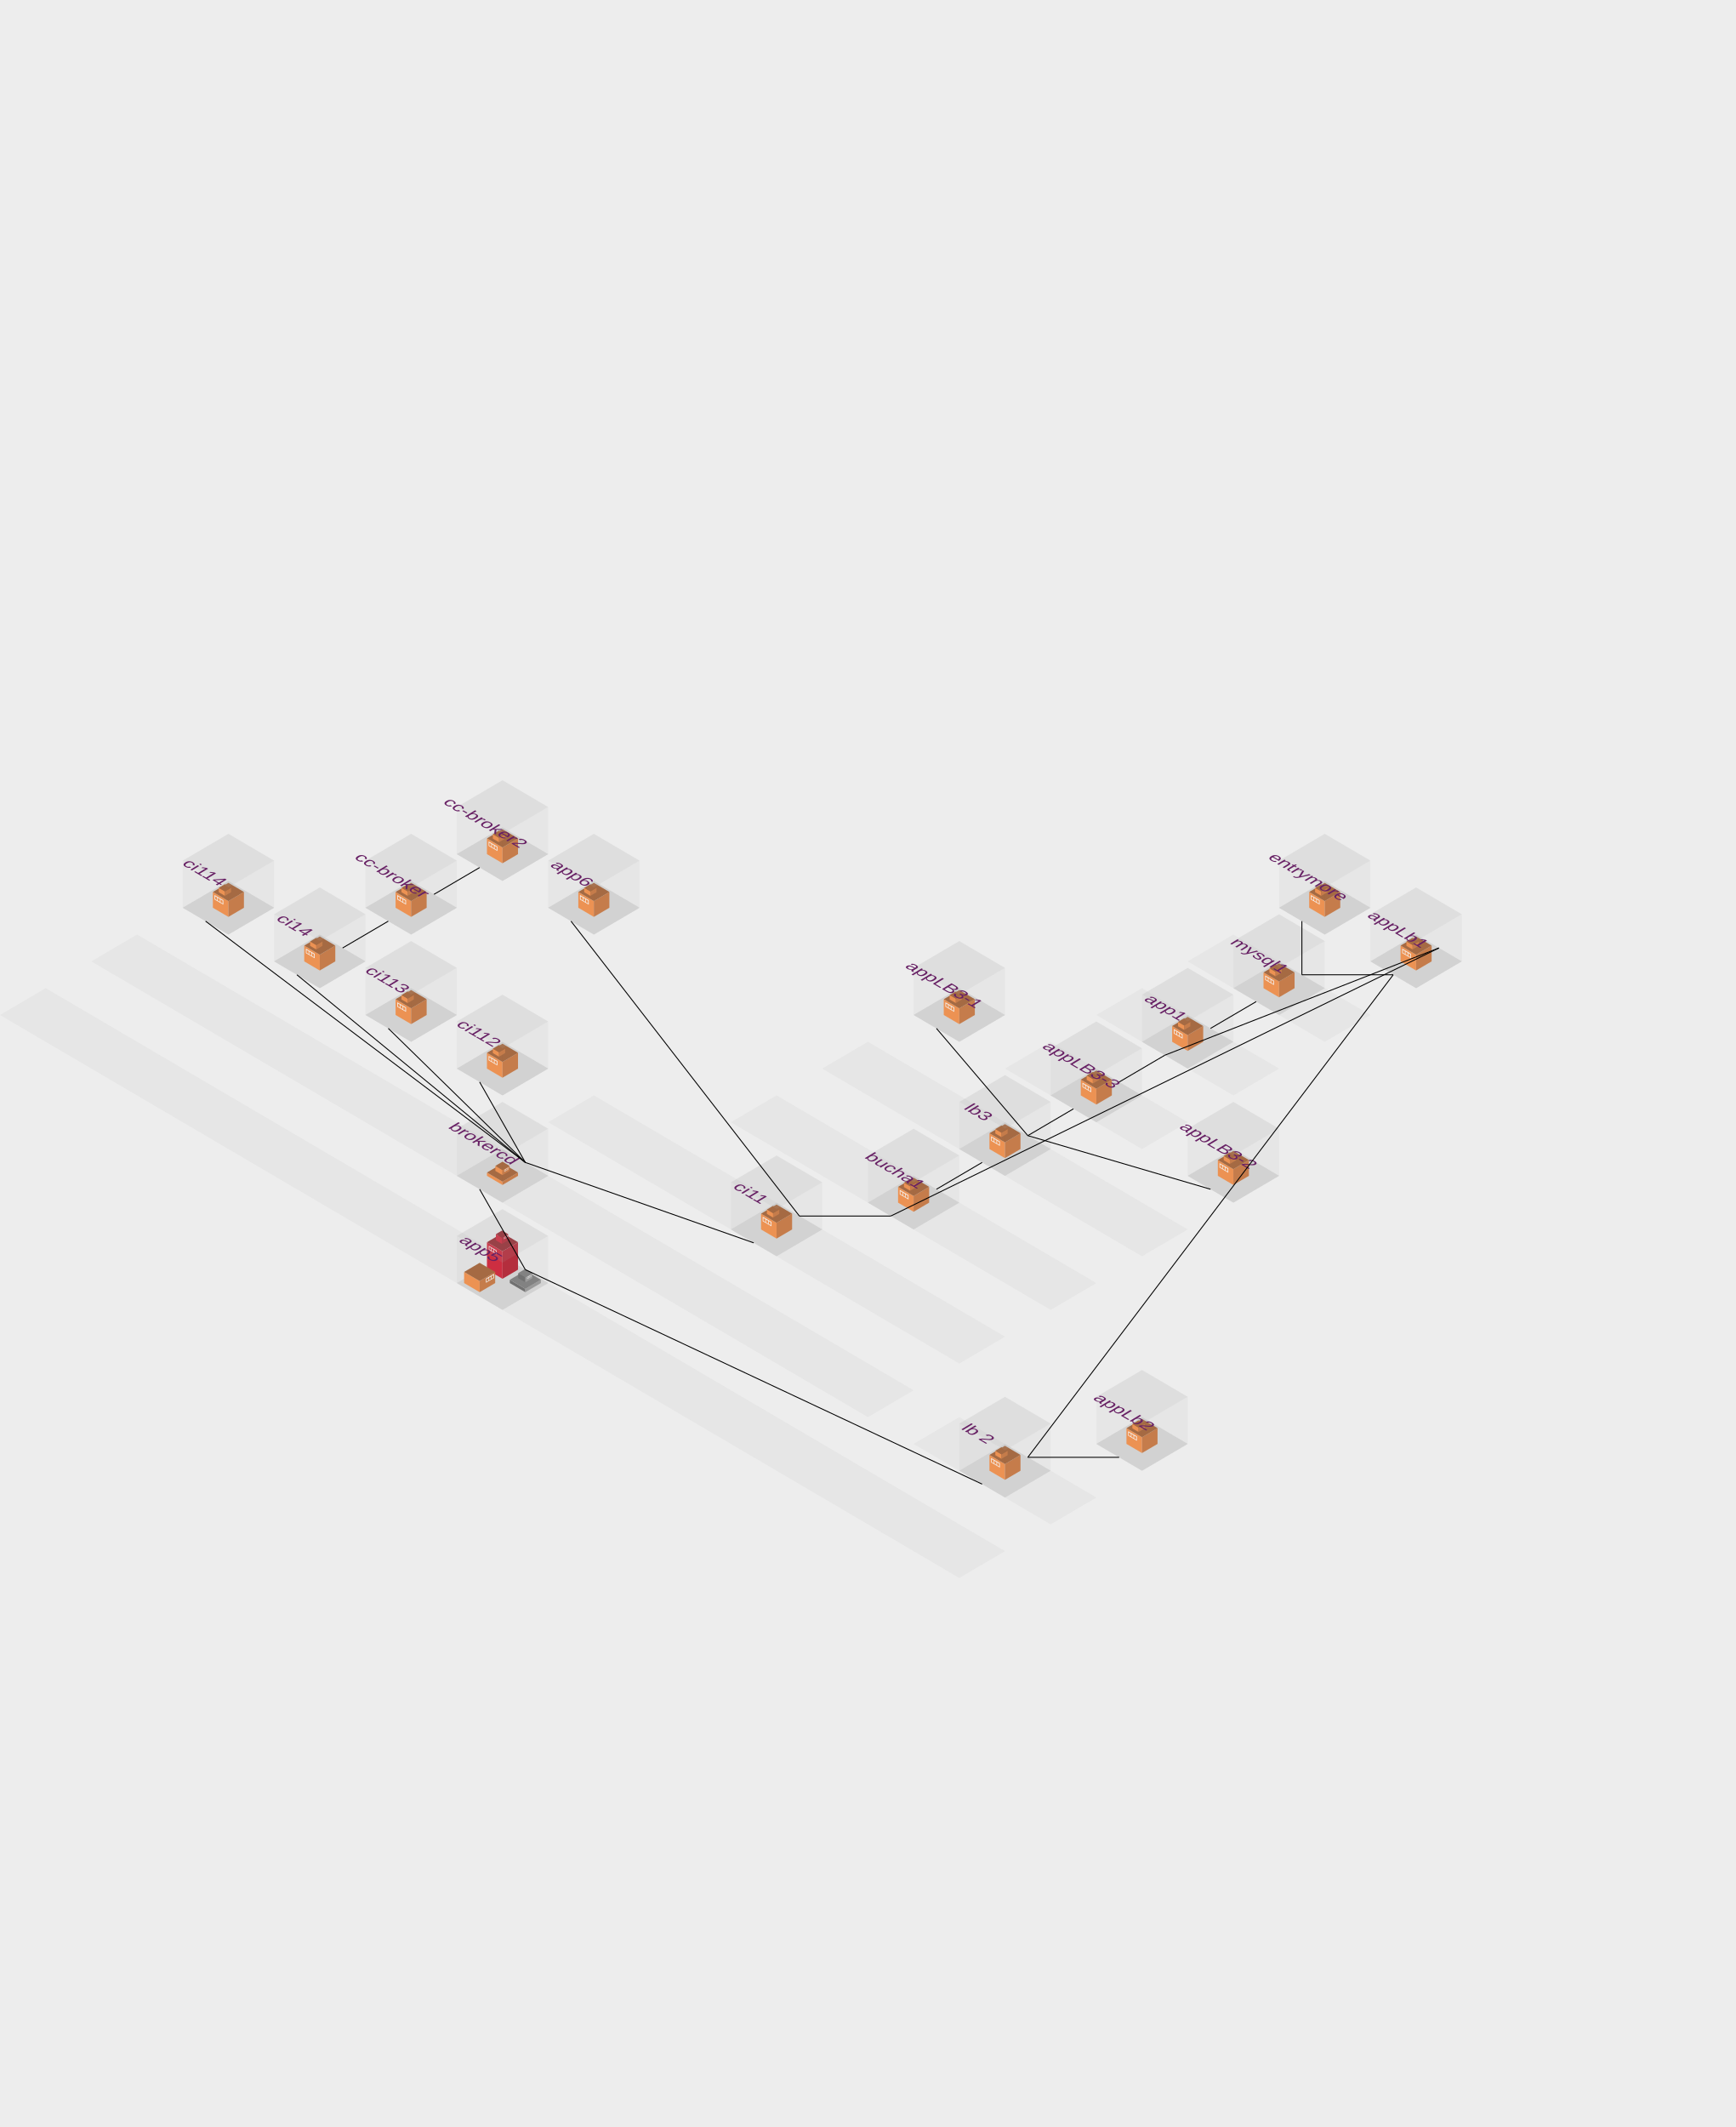
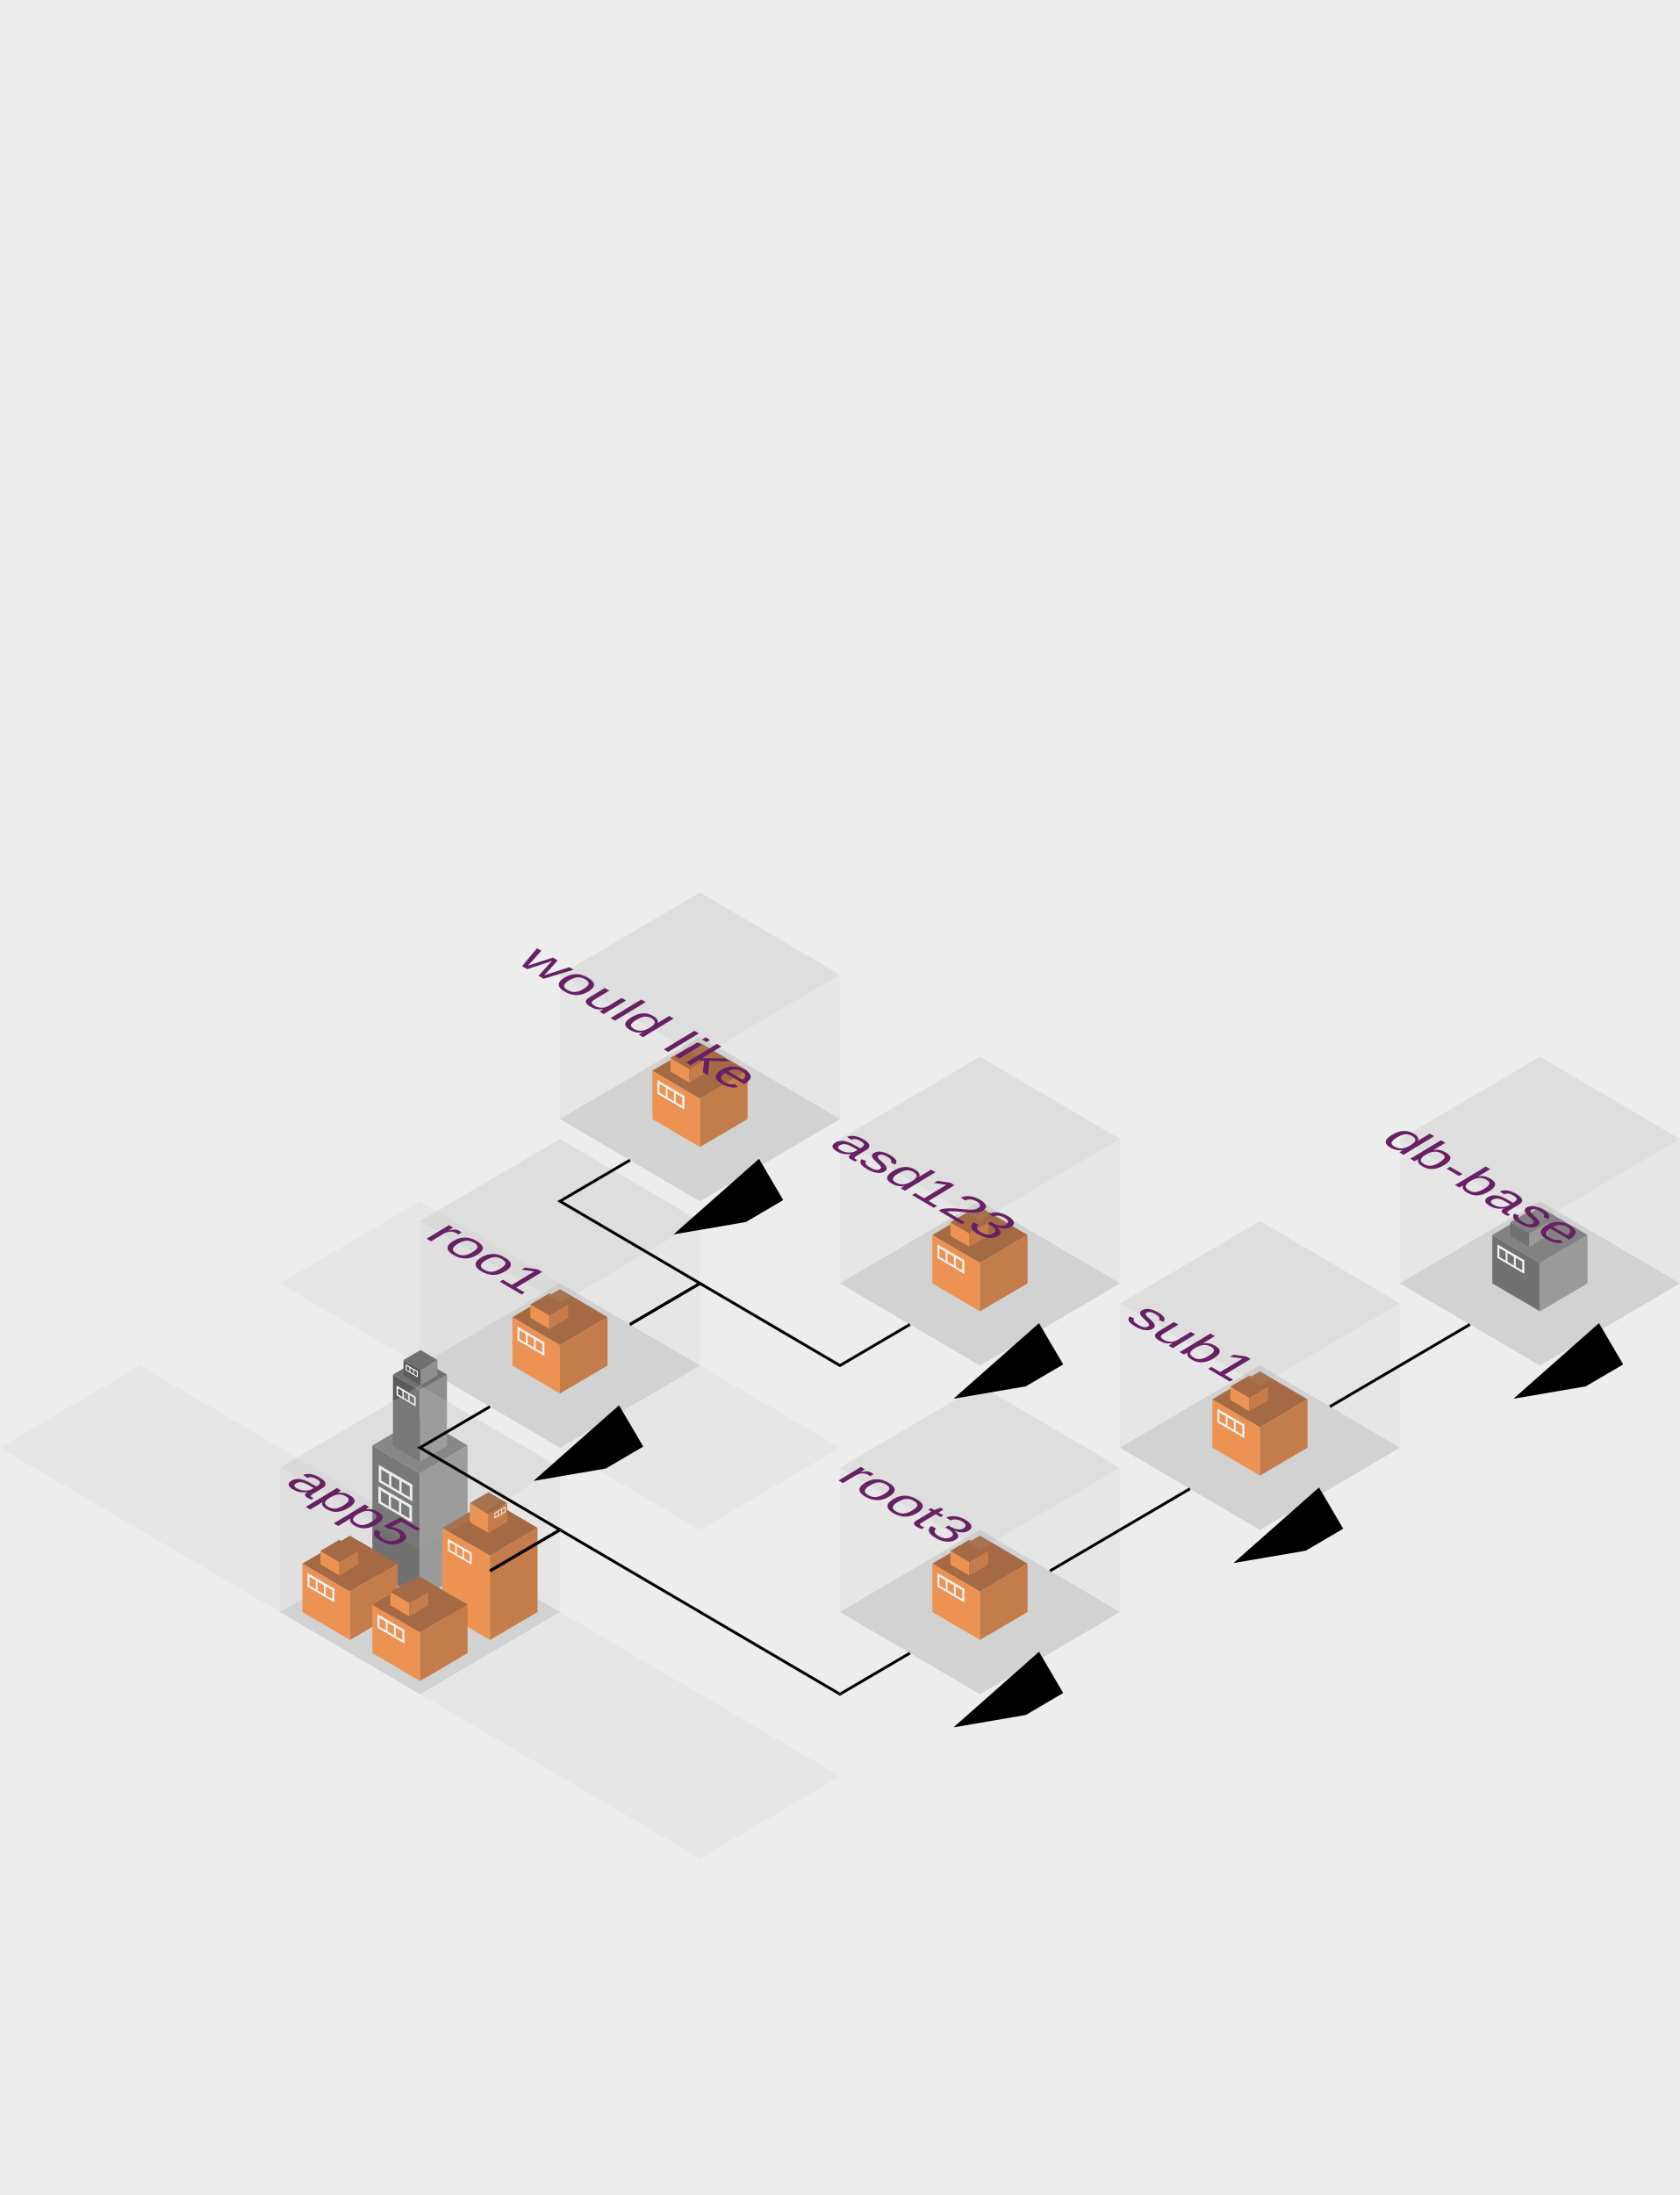
- <svg xmlns="http://www.w3.org/2000/svg" xmlns:xlink="http://www.w3.org/1999/xlink" baseProfile="full" height="2327.5" version="1.1" width="1900.0">
+ <svg xmlns="http://www.w3.org/2000/svg" xmlns:xlink="http://www.w3.org/1999/xlink" baseProfile="full" height="783.75" version="1.1" width="600.0">
  <defs>
    <filter id="brightness">
      <feComponentTransfer in="SourceGraphic">
        <feFuncR slope="0.6" type="linear" />
        <feFuncG slope="0.6" type="linear" />
        <feFuncB slope="0.6" type="linear" />
      </feComponentTransfer>
    </filter>
    <filter id="darker">
      <feComponentTransfer in="SourceGraphic">
        <feFuncR slope="0.4" type="linear" />
        <feFuncG slope="0.4" type="linear" />
        <feFuncB slope="0.4" type="linear" />
      </feComponentTransfer>
    </filter>
+     <marker id="arrow" markerHeight="40" markerUnits="strokeWidth" markerWidth="40" orient="auto" refX="0" refY="0">
+       <polyline fill="#000" points="0,30.75 157.21,0 104.81,92.25 63.79,54.82 0,30.75" />
+     </marker>
    <symbol id="grid.base" preserveAspectRatio="xMidYMax meet" viewBox="0,0,266.4,156.32">
      <polygon fill="#bababa" points="133.2,0 0,78.16 133.2,156.32 266.4,78.16" />
    </symbol>
    <style type="text/css">.dark{fill: currentColor;}.darker{filter: url(#brightness)}.2darker{filter: url(#darker)}text{font-family:Arial, Helvetica, sans-serif; fill: #672064;}.white{fill:#fff;}</style>
+     <symbol id="default" preserveAspectRatio="xMidYMax meet" viewBox="0,0,266.4,291.76">
+       <polygon class="dark" points="133.2,291.76 0,213.6 0,78.16 133.2,156.32" />
+       <polygon class="light" points="133.2,291.76 266.4,213.6 266.4,78.16 133.2,156.32" />
+       <polygon class="darker" points="133.2,0 0,78.16 133.2,156.32 266.4,78.16" />
+       <polygon class="dark" points="103.31,111.32 50.51,80.33 50.5,42.49 103.31,73.48" />
+       <polygon class="light" points="103.31,111.32 156.12,80.33 156.12,42.49 103.31,73.48" />
+       <polygon class="darker" points="103.31,11.51 50.5,42.49 103.31,73.48 156.12,42.49" />
+       <path class="white" d="M14.24,142.62l75.41,44.22V148.9L14.24,104.65ZM65.56,142l18.16,10.65v24.69L65.56,166.65Zm-23-13.52L60.42,139v24.68L42.53,153.14ZM19.85,115.1l17.61,10.38v24.68L19.85,139.82Z" />
+     </symbol>
+     <style type="text/css">.premise{color: #5b5b5b;fill: #8e8e8e;}</style>
+     <symbol id="boundaries_box.front" preserveAspectRatio="xMidYMax meet" viewBox="0,0,265.58,292.78">
+       <polygon fill="#bababa" fill-opacity="0.3" points="132.79,0 0,77.92 132.79,155.84 265.58,77.92 132.79,0" />
+       <polygon fill="#ccc" fill-opacity="0.2" points="132.79,155.84 132.79,292.78 0,214.86 0,77.92 132.79,155.84" />
+       <polygon fill="#ccc" fill-opacity="0.2" points="265.58,77.92 265.58,214.86 132.79,292.78 132.79,155.84 265.58,77.92" />
+     </symbol>
    <symbol id="application.medium" preserveAspectRatio="xMidYMax meet" viewBox="0,0,266.4,291.76">
      <polygon class="dark" points="133.2,291.76 0,213.6 0,78.16 133.2,156.32" />
      <polygon class="light" points="133.2,291.76 266.4,213.6 266.4,78.16 133.2,156.32" />
      <polygon class="darker" points="133.2,0 0,78.16 133.2,156.32 266.4,78.16" />
      <polygon class="dark" points="103.31,111.32 50.51,80.33 50.5,42.49 103.31,73.48" />
      <polygon class="light" points="103.31,111.32 156.12,80.33 156.12,42.49 103.31,73.48" />
      <polygon class="darker" points="103.31,11.51 50.5,42.49 103.31,73.48 156.12,42.49" />
      <path class="white" d="M14.24,142.62l75.41,44.22V148.9L14.24,104.65ZM65.56,142l18.16,10.65v24.69L65.56,166.65Zm-23-13.52L60.42,139v24.68L42.53,153.14ZM19.85,115.1l17.61,10.38v24.68L19.85,139.82Z" />
    </symbol>
    <style type="text/css">.aws{color: #f58536;fill: #c4692c;}</style>
-     <symbol id="boundaries_box.front" preserveAspectRatio="xMidYMax meet" viewBox="0,0,265.58,292.78">
-       <polygon fill="#bababa" fill-opacity="0.3" points="132.79,0 0,77.92 132.79,155.84 265.58,77.92 132.79,0" />
-       <polygon fill="#ccc" fill-opacity="0.2" points="132.79,155.84 132.79,292.78 0,214.86 0,77.92 132.79,155.84" />
-       <polygon fill="#ccc" fill-opacity="0.2" points="265.58,77.92 265.58,214.86 132.79,292.78 132.79,155.84 265.58,77.92" />
-     </symbol>
-     <symbol id="default" preserveAspectRatio="xMidYMax meet" viewBox="0,0,266.4,291.76">
-       <polygon class="dark" points="133.2,291.76 0,213.6 0,78.16 133.2,156.32" />
-       <polygon class="light" points="133.2,291.76 266.4,213.6 266.4,78.16 133.2,156.32" />
-       <polygon class="darker" points="133.2,0 0,78.16 133.2,156.32 266.4,78.16" />
-       <polygon class="dark" points="103.31,111.32 50.51,80.33 50.5,42.49 103.31,73.48" />
-       <polygon class="light" points="103.31,111.32 156.12,80.33 156.12,42.49 103.31,73.48" />
-       <polygon class="darker" points="103.31,11.51 50.5,42.49 103.31,73.48 156.12,42.49" />
-       <path class="white" d="M14.24,142.62l75.41,44.22V148.9L14.24,104.65ZM65.56,142l18.16,10.65v24.69L65.56,166.65Zm-23-13.52L60.42,139v24.68L42.53,153.14ZM19.85,115.1l17.61,10.38v24.68L19.85,139.82Z" />
-     </symbol>
-     <symbol id="broker.medium" preserveAspectRatio="xMidYMax meet" viewBox="0,0,266.4,199.47">
-       <polygon class="dark" points="133.2,199.47 0,121.31 0,92.87 133.2,171.03" />
-       <polygon class="light" points="133.2,199.47 266.4,121.31 266.4,92.87 133.2,171.03" />
-       <polygon class="darker" points="133.2,14.71 0,92.87 133.2,171.03 266.4,92.87" />
-       <polygon class="dark" points="133.17,115 72.33,79.3 72.33,35.7 133.17,71.4" />
-       <polygon class="light" points="133.17,115 194.01,79.3 194.01,35.7 133.17,71.4" />
-       <polygon class="darker" points="133.17,0 72.33,35.7 133.17,71.4 194.01,35.7" />
-       <path class="white" d="M183.62,66.68,149.07,86.94V69.56l34.55-20.27Zm-23.51-.3-8.32,4.88V82.57l8.32-4.88Zm10.55-6.19L162.47,65V76.31l8.19-4.81Zm10.39-6.11L173,58.83V70.14l8.07-4.74Z" />
+     <symbol id="application.8xlarge" preserveAspectRatio="xMidYMax meet" viewBox="0,0,266.4,696.19">
+       <polygon class="dark" points="133.2,696.18 0,618.02 0,267.02 133.2,345.19" />
+       <polygon class="light" points="133.2,696.18 266.4,618.02 266.4,267.02 133.2,345.19" />
+       <polygon class="darker" points="133.2,188.87 0,267.02 133.2,345.19 266.4,267.02" />
+       <polygon class="dark" points="133.2,312.39 57.61,268.03 57.61,68.83 133.2,113.19" />
+       <polygon class="light" points="133.2,312.39 208.79,268.03 208.79,68.83 133.2,113.19" />
+       <polygon class="darker" points="133.2,24.48 57.61,68.83 133.2,113.19 208.79,68.83" />
+       <polygon class="dark" points="134.63,98.78 87.01,70.84 87.01,27.94 134.63,55.88" />
+       <polygon class="light" points="134.63,98.78 182.24,70.84 182.24,27.94 134.63,55.88" />
+       <polygon class="darker" points="134.63,0 87.01,27.94 134.63,55.88 182.24,27.94" />
+       <path class="white" d="M16.8,427.93,111,483.13V435.77L16.8,380.53Zm64.07-.82,22.68,13.3v30.82l-22.68-13.3ZM52.12,410.24l22.33,13.1v30.82l-22.33-13.1ZM23.81,393.57l22,12.95v30.82l-22-12.91Z" />
+       <path class="white" d="M17.8,368.68,112,423.88V376.52L17.8,321.27Zm64.08-.83,22.67,13.31V412L81.88,398.67ZM53.12,351l22.33,13.1V394.9L53.12,381.8ZM24.81,334.32l22,12.95v30.82l-22-12.91Z" />
+       <path class="white" d="M67.71,126.52l53.43,31.33V131L67.71,99.62Zm36.36-.47,12.87,7.55v17.49l-12.87-7.55Zm-16.31-9.57,12.67,7.43v17.5L87.76,134ZM71.69,107l12.47,7.35v17.49l-12.47-7.33Z" />
+       <path class="white" d="M93.37,56.78,127,76.51V59.58L93.37,39.83Zm22.91-.3,8.1,4.76v11l-8.1-4.75Zm-10.28-6,8,4.68v11l-8-4.68Zm-10.12-6,7.86,4.63v11l-7.86-4.62Z" />
    </symbol>
    <symbol id="application.large" preserveAspectRatio="xMidYMax meet" viewBox="0,0,266.4,413.53">
      <polygon class="dark" points="133.2,413.53 0,335.37 0,99.92 133.2,178.08" />
      <polygon class="light" points="133.2,413.53 266.4,335.37 266.4,99.92 133.2,178.08" />
      <polygon class="darker" points="133.2,21.76 0,99.92 133.2,178.08 266.4,99.92" />
      <polygon class="dark" points="129.04,114.34 76.84,83.71 76.84,30.63 129.04,61.26" />
      <polygon class="light" points="129.04,114.34 181.25,83.71 181.25,30.63 129.04,61.26" />
      <polygon class="darker" points="129.04,0 76.84,30.63 129.04,61.26 181.25,30.63" />
      <path class="white" d="M15.42,164.09l66.66,39.09V169.64L15.42,130.52Zm45.37-.58,16.05,9.42v21.82l-16.05-9.42ZM40.43,151.56l15.81,9.28v21.82l-15.81-9.28Zm-20-11.8L36,148.93v21.82l-15.57-9.14Z" />
      <path class="white" d="M145.8,58.39l30.94-18.14V55.81L145.8,74Zm21.06.27,7.45-4.37V44.16l-7.45,4.37Zm-9.45,5.55,7.34-4.31V49.77l-7.34,4.31Zm-9.3,5.47,7.22-4.25V55.3l-7.22,4.24Z" />
    </symbol>
-     <style type="text/css">.openstack{color: #ce081f;fill: #af071a;}</style>
-     <symbol id="application.small" preserveAspectRatio="xMidYMax meet" viewBox="0,0,266.4,199.47">
-       <polygon class="dark" points="133.2,199.47 0,121.31 0,92.87 133.2,171.03" />
-       <polygon class="light" points="133.2,199.47 266.4,121.31 266.4,92.87 133.2,171.03" />
-       <polygon class="darker" points="133.2,14.71 0,92.87 133.2,171.03 266.4,92.87" />
-       <polygon class="dark" points="133.17,115 72.33,79.3 72.33,35.7 133.17,71.4" />
-       <polygon class="light" points="133.17,115 194.01,79.3 194.01,35.7 133.17,71.4" />
-       <polygon class="darker" points="133.17,0 72.33,35.7 133.17,71.4 194.01,35.7" />
-       <path class="white" d="M183.62,66.68,149.07,86.94V69.56l34.55-20.27Zm-23.51-.3-8.32,4.88V82.57l8.32-4.88Zm10.55-6.19L162.47,65V76.31l8.19-4.81Zm10.39-6.11L173,58.83V70.14l8.07-4.74Z" />
-     </symbol>
-     <style type="text/css">.premise{color: #5b5b5b;fill: #8e8e8e;}</style>
-     <symbol id="application.micro" preserveAspectRatio="xMidYMax meet" viewBox="0,0,266.4,251.76">
-       <polygon class="dark" points="133.2,251.76 0,173.6 0,78.16 133.2,156.32" />
-       <polygon class="light" points="133.2,251.76 266.4,173.6 266.4,78.16 133.2,156.32" />
-       <polygon class="darker" points="133.2,0 0,78.16 133.2,156.32 266.4,78.16" />
-       <path class="white" d="M257.42,130l-70,41V135.8l70-41.05Zm-47.62-.61L193,139.25v22.91l16.84-9.89Zm21.37-12.54-16.59,9.74v22.9l16.59-9.74Zm21-12.38-16.34,9.62V137l16.34-9.59Z" />
-     </symbol>
  </defs>
-   <rect fill="#ededed" height="2327.5" width="1900.0" x="0" y="0" />
-   <polyline fill="#ccc" fill-opacity="0.2" points="1400.0,993.326 1450.0,963.991 1500.0,993.326 1450.0,1022.661" />
-   <use class="default" fill-opacity="0.4" height="190.0" width="100" x="1400.0" xlink:href="#grid.base" y="832.661" />
-   <use class="aws" height="95.0" width="34.0" x="1433.0" xlink:href="#application.medium" y="908.3" />
-   <use class="default" height="190.0" width="100" x="1400.0" xlink:href="#boundaries_box.front" y="832.661" />
-   <text font-size="18.0" transform="translate(1400.0, 832.6607) skewY(30.404) skewX(-40.0) translate(-1317.62, -718.6607)" x="1400.0" y="832.661">entrymore</text>
-   <polyline fill="#ccc" fill-opacity="0.2" points="1500.0,1051.996 1550.0,1022.661 1600.0,1051.996 1550.0,1081.33" />
-   <use class="default" fill-opacity="0.4" height="190.0" width="100" x="1500.0" xlink:href="#grid.base" y="891.33" />
-   <use class="aws" height="95.0" width="34.0" x="1533.0" xlink:href="#application.medium" y="966.969" />
-   <use class="default" height="190.0" width="100" x="1500.0" xlink:href="#boundaries_box.front" y="891.33" />
-   <text font-size="18.0" transform="translate(1500.0, 891.3303) skewY(30.404) skewX(-40.0) translate(-1408.98, -777.3303)" x="1500.0" y="891.33">appLb1</text>
-   <polyline fill="#ccc" fill-opacity="0.2" points="1300.0,1051.996 1350.0,1022.661 1500.0,1110.665 1450.0,1140.0" />
-   <use class="default" fill-opacity="0.4" height="190.0" width="100" x="1350.0" xlink:href="#grid.base" y="920.665" />
-   <use class="aws" height="95.0" width="34.0" x="1383.0" xlink:href="#default" y="996.304" />
-   <use class="default" height="190.0" width="100" x="1350.0" xlink:href="#boundaries_box.front" y="920.665" />
-   <text font-size="18.0" transform="translate(1350.0, 920.6652) skewY(30.404) skewX(-40.0) translate(-1258.98, -806.6652)" x="1350.0" y="920.665">mysql1</text>
-   <polyline fill="#ccc" fill-opacity="0.2" points="1200.0,1110.665 1250.0,1081.33 1400.0,1169.335 1350.0,1198.67" />
-   <use class="default" fill-opacity="0.4" height="190.0" width="100" x="1250.0" xlink:href="#grid.base" y="979.335" />
-   <use class="aws" height="95.0" width="34.0" x="1283.0" xlink:href="#application.medium" y="1054.974" />
-   <use class="default" height="190.0" width="100" x="1250.0" xlink:href="#boundaries_box.front" y="979.335" />
-   <text font-size="18.0" transform="translate(1250.0, 979.3348) skewY(30.404) skewX(-40.0) translate(-1153.22, -865.3348)" x="1250.0" y="979.335">app1</text>
-   <polyline fill="#ccc" fill-opacity="0.2" points="1000.0,1110.665 1050.0,1081.33 1100.0,1110.665 1050.0,1140.0" />
-   <use class="default" fill-opacity="0.4" height="190.0" width="100" x="1000.0" xlink:href="#grid.base" y="950" />
-   <use class="aws" height="95.0" width="34.0" x="1033.0" xlink:href="#application.medium" y="1025.639" />
-   <use class="default" height="190.0" width="100" x="1000.0" xlink:href="#boundaries_box.front" y="950" />
-   <text font-size="18.0" transform="translate(1000.0, 950) skewY(30.404) skewX(-40.0) translate(-914.74, -836)" x="1000.0" y="950">appLB3-1</text>
-   <polyline fill="#ccc" fill-opacity="0.2" points="1100.0,1169.335 1150.0,1140 1300.0,1228.004 1250.0,1257.339" />
-   <use class="default" fill-opacity="0.4" height="190.0" width="100" x="1150.0" xlink:href="#grid.base" y="1038.004" />
-   <use class="aws" height="95.0" width="34.0" x="1183.0" xlink:href="#application.medium" y="1113.643" />
-   <use class="default" height="190.0" width="100" x="1150.0" xlink:href="#boundaries_box.front" y="1038.004" />
-   <text font-size="18.0" transform="translate(1150.0, 1038.004) skewY(30.404) skewX(-40.0) translate(-1064.74, -924.0045)" x="1150.0" y="1038.004">appLB3-3</text>
-   <polyline fill="#ccc" fill-opacity="0.2" points="1300.0,1286.674 1350.0,1257.339 1400.0,1286.674 1350.0,1316.009" />
-   <use class="default" fill-opacity="0.4" height="190.0" width="100" x="1300.0" xlink:href="#grid.base" y="1126.009" />
-   <use class="aws" height="95.0" width="34.0" x="1333.0" xlink:href="#application.medium" y="1201.648" />
-   <use class="default" height="190.0" width="100" x="1300.0" xlink:href="#boundaries_box.front" y="1126.009" />
-   <text font-size="18.0" transform="translate(1300.0, 1126.009) skewY(30.404) skewX(-40.0) translate(-1214.74, -1012.009)" x="1300.0" y="1126.009">appLB3-2</text>
-   <polyline fill="#ccc" fill-opacity="0.2" points="500.0,934.656 550.0,905.321 600.0,934.656 550.0,963.991" />
-   <use class="default" fill-opacity="0.4" height="190.0" width="100" x="500.0" xlink:href="#grid.base" y="773.991" />
-   <use class="aws" height="95.0" width="34.0" x="533.0" xlink:href="#application.medium" y="849.63" />
-   <use class="default" height="190.0" width="100" x="500.0" xlink:href="#boundaries_box.front" y="773.991" />
-   <text font-size="18.0" transform="translate(500.0, 773.991) skewY(30.404) skewX(-40.0) translate(-420.5, -659.991)" x="500.0" y="773.991">cc-broker2</text>
-   <polyline fill="#ccc" fill-opacity="0.2" points="600.0,993.326 650.0,963.991 700.0,993.326 650.0,1022.661" />
-   <use class="default" fill-opacity="0.4" height="190.0" width="100" x="600.0" xlink:href="#grid.base" y="832.661" />
-   <use class="aws" height="95.0" width="34.0" x="633.0" xlink:href="#application.medium" y="908.3" />
-   <use class="default" height="190.0" width="100" x="600.0" xlink:href="#boundaries_box.front" y="832.661" />
-   <text font-size="18.0" transform="translate(600.0, 832.6607) skewY(30.404) skewX(-40.0) translate(-503.22, -718.6607)" x="600.0" y="832.661">app6</text>
-   <polyline fill="#ccc" fill-opacity="0.2" points="900.0,1169.335 950.0,1140 1300.0,1345.344 1250.0,1374.679" />
-   <use class="default" fill-opacity="0.4" height="190.0" width="100" x="1050.0" xlink:href="#grid.base" y="1096.674" />
-   <use class="aws" height="95.0" width="34.0" x="1083.0" xlink:href="#default" y="1172.313" />
-   <use class="default" height="190.0" width="100" x="1050.0" xlink:href="#boundaries_box.front" y="1096.674" />
-   <text font-size="18.0" transform="translate(1050.0, 1096.674) skewY(30.404) skewX(-40.0) translate(-950.34, -982.6741)" x="1050.0" y="1096.674">lb3</text>
-   <polyline fill="#ccc" fill-opacity="0.2" points="400.0,993.326 450.0,963.991 500.0,993.326 450.0,1022.661" />
-   <use class="default" fill-opacity="0.4" height="190.0" width="100" x="400.0" xlink:href="#grid.base" y="832.661" />
-   <use class="aws" height="95.0" width="34.0" x="433.0" xlink:href="#application.medium" y="908.3" />
-   <use class="default" height="190.0" width="100" x="400.0" xlink:href="#boundaries_box.front" y="832.661" />
-   <text font-size="18.0" transform="translate(400.0, 832.6607) skewY(30.404) skewX(-40.0) translate(-317.62, -718.6607)" x="400.0" y="832.661">cc-broker</text>
-   <polyline fill="#ccc" fill-opacity="0.2" points="800.0,1228.004 850.0,1198.67 1200.0,1404.013 1150.0,1433.348" />
-   <use class="default" fill-opacity="0.4" height="190.0" width="100" x="950.0" xlink:href="#grid.base" y="1155.344" />
-   <use class="aws" height="95.0" width="34.0" x="983.0" xlink:href="#application.medium" y="1230.983" />
-   <use class="default" height="190.0" width="100" x="950.0" xlink:href="#boundaries_box.front" y="1155.344" />
-   <text font-size="18.0" transform="translate(950.0, 1155.344) skewY(30.404) skewX(-40.0) translate(-858.98, -1041.344)" x="950.0" y="1155.344">bucha1</text>
-   <polyline fill="#ccc" fill-opacity="0.2" points="200.0,993.326 250.0,963.991 300.0,993.326 250.0,1022.661" />
-   <use class="default" fill-opacity="0.4" height="190.0" width="100" x="200.0" xlink:href="#grid.base" y="832.661" />
-   <use class="aws" height="95.0" width="34.0" x="233.0" xlink:href="#default" y="908.3" />
-   <use class="default" height="190.0" width="100" x="200.0" xlink:href="#boundaries_box.front" y="832.661" />
-   <text font-size="18.0" transform="translate(200.0, 832.6607) skewY(30.404) skewX(-40.0) translate(-106.1, -718.6607)" x="200.0" y="832.661">ci114</text>
-   <polyline fill="#ccc" fill-opacity="0.2" points="300.0,1051.996 350.0,1022.661 400.0,1051.996 350.0,1081.33" />
-   <use class="default" fill-opacity="0.4" height="190.0" width="100" x="300.0" xlink:href="#grid.base" y="891.33" />
-   <use class="aws" height="95.0" width="34.0" x="333.0" xlink:href="#default" y="966.969" />
-   <use class="default" height="190.0" width="100" x="300.0" xlink:href="#boundaries_box.front" y="891.33" />
-   <text font-size="18.0" transform="translate(300.0, 891.3303) skewY(30.404) skewX(-40.0) translate(-203.22, -777.3303)" x="300.0" y="891.33">ci14</text>
-   <polyline fill="#ccc" fill-opacity="0.2" points="400.0,1110.665 450.0,1081.33 500.0,1110.665 450.0,1140.0" />
-   <use class="default" fill-opacity="0.4" height="190.0" width="100" x="400.0" xlink:href="#grid.base" y="950.0" />
-   <use class="aws" height="95.0" width="34.0" x="433.0" xlink:href="#default" y="1025.639" />
-   <use class="default" height="190.0" width="100" x="400.0" xlink:href="#boundaries_box.front" y="950.0" />
-   <text font-size="18.0" transform="translate(400.0, 950.0) skewY(30.404) skewX(-40.0) translate(-306.1, -836.0)" x="400.0" y="950.0">ci113</text>
-   <polyline fill="#ccc" fill-opacity="0.2" points="500.0,1169.335 550.0,1140.0 600.0,1169.335 550.0,1198.67" />
-   <use class="default" fill-opacity="0.4" height="190.0" width="100" x="500.0" xlink:href="#grid.base" y="1008.67" />
-   <use class="aws" height="95.0" width="34.0" x="533.0" xlink:href="#default" y="1084.309" />
-   <use class="default" height="190.0" width="100" x="500.0" xlink:href="#boundaries_box.front" y="1008.67" />
-   <text font-size="18.0" transform="translate(500.0, 1008.67) skewY(30.404) skewX(-40.0) translate(-406.1, -894.6697)" x="500.0" y="1008.67">ci112</text>
-   <polyline fill="#ccc" fill-opacity="0.2" points="600.0,1228.004 650.0,1198.67 1100.0,1462.683 1050.0,1492.018" />
-   <use class="default" fill-opacity="0.4" height="190.0" width="100" x="800.0" xlink:href="#grid.base" y="1184.679" />
-   <use class="aws" height="95.0" width="34.0" x="833.0" xlink:href="#default" y="1260.318" />
-   <use class="default" height="190.0" width="100" x="800.0" xlink:href="#boundaries_box.front" y="1184.679" />
-   <text font-size="18.0" transform="translate(800.0, 1184.679) skewY(30.404) skewX(-40.0) translate(-703.22, -1070.679)" x="800.0" y="1184.679">ci11</text>
-   <polyline fill="#ccc" fill-opacity="0.2" points="1200.0,1580.022 1250.0,1550.688 1300.0,1580.022 1250.0,1609.357" />
-   <use class="default" fill-opacity="0.4" height="190.0" width="100" x="1200.0" xlink:href="#grid.base" y="1419.357" />
-   <use class="aws" height="95.0" width="34.0" x="1233.0" xlink:href="#application.medium" y="1494.996" />
-   <use class="default" height="190.0" width="100" x="1200.0" xlink:href="#boundaries_box.front" y="1419.357" />
-   <text font-size="18.0" transform="translate(1200.0, 1419.357) skewY(30.404) skewX(-40.0) translate(-1108.98, -1305.357)" x="1200.0" y="1419.357">appLb2</text>
-   <polyline fill="#ccc" fill-opacity="0.2" points="100.0,1051.996 150.0,1022.661 1000.0,1521.353 950.0,1550.688" />
-   <use class="default" fill-opacity="0.4" height="190.0" width="100" x="500.0" xlink:href="#grid.base" y="1126.009" />
-   <use class="aws" height="95.0" width="34.0" x="533.0" xlink:href="#broker.medium" y="1201.648" />
-   <use class="default" height="190.0" width="100" x="500.0" xlink:href="#boundaries_box.front" y="1126.009" />
-   <text font-size="18.0" transform="translate(500.0, 1126.009) skewY(30.404) skewX(-40.0) translate(-414.74, -1012.009)" x="500.0" y="1126.009">brokercd</text>
-   <polyline fill="#ccc" fill-opacity="0.2" points="1000.0,1580.022 1050.0,1550.688 1200.0,1638.692 1150.0,1668.027" />
-   <use class="default" fill-opacity="0.4" height="190.0" width="100" x="1050.0" xlink:href="#grid.base" y="1448.692" />
-   <use class="aws" height="95.0" width="34.0" x="1083.0" xlink:href="#default" y="1524.331" />
-   <use class="default" height="190.0" width="100" x="1050.0" xlink:href="#boundaries_box.front" y="1448.692" />
-   <text font-size="18.0" transform="translate(1050.0, 1448.692) skewY(30.404) skewX(-40.0) translate(-953.22, -1334.692)" x="1050.0" y="1448.692">lb 2</text>
-   <polyline fill="#ccc" fill-opacity="0.2" points="0.0,1110.665 50.0,1081.33 1100.0,1697.362 1050.0,1726.697" />
-   <use class="default" fill-opacity="0.4" height="190.0" width="100" x="500.0" xlink:href="#grid.base" y="1243.348" />
-   <use class="openstack" height="95.0" width="34.0" x="533.0" xlink:href="#application.large" y="1304.32" />
-   <use class="premise" height="95.0" width="34.0" x="558.0" xlink:href="#application.small" y="1318.987" />
-   <use class="aws" height="95.0" width="34.0" x="508.0" xlink:href="#application.micro" y="1318.987" />
-   <use class="default" height="190.0" width="100" x="500.0" xlink:href="#boundaries_box.front" y="1243.348" />
-   <text font-size="18.0" transform="translate(500.0, 1243.348) skewY(30.404) skewX(-40.0) translate(-403.22, -1129.348)" x="500.0" y="1243.348">app5</text>
-   <line fill="rgb(0,0,0)" stroke="black" stroke-width="1" x1="575.0" x2="1075.0" y1="1389.346" y2="1624.025" />
-   <line fill="rgb(0,0,0)" stroke="black" stroke-width="1" x1="575.0" x2="525.0" y1="1389.346" y2="1301.342" />
-   <line fill="rgb(0,0,0)" stroke="black" stroke-width="1" x1="1425.0" x2="1525.0" y1="1066.663" y2="1066.663" />
-   <line fill="rgb(0,0,0)" stroke="black" stroke-width="1" x1="1425.0" x2="1425.0" y1="1066.663" y2="1007.993" />
-   <line fill="rgb(0,0,0)" stroke="black" stroke-width="1" x1="1575.0" x2="1275.0" y1="1037.328" y2="1154.667" />
-   <line fill="rgb(0,0,0)" stroke="black" stroke-width="1" x1="1575.0" x2="975.0" y1="1037.328" y2="1330.676" />
-   <line fill="rgb(0,0,0)" stroke="black" stroke-width="1" x1="1125.0" x2="1525.0" y1="1594.69" y2="1066.663" />
-   <line fill="rgb(0,0,0)" stroke="black" stroke-width="1" x1="1125.0" x2="1225.0" y1="1594.69" y2="1594.69" />
-   <line fill="rgb(0,0,0)" stroke="black" stroke-width="1" x1="1325.0" x2="1375.0" y1="1125.333" y2="1095.998" />
-   <line fill="rgb(0,0,0)" stroke="black" stroke-width="1" x1="1125.0" x2="1025.0" y1="1242.672" y2="1125.333" />
-   <line fill="rgb(0,0,0)" stroke="black" stroke-width="1" x1="1125.0" x2="1325.0" y1="1242.672" y2="1301.342" />
-   <line fill="rgb(0,0,0)" stroke="black" stroke-width="1" x1="1125.0" x2="1175.0" y1="1242.672" y2="1213.337" />
-   <line fill="rgb(0,0,0)" stroke="black" stroke-width="1" x1="1225.0" x2="1275.0" y1="1184.002" y2="1154.667" />
-   <line fill="rgb(0,0,0)" stroke="black" stroke-width="1" x1="1025.0" x2="1075.0" y1="1301.342" y2="1272.007" />
-   <line fill="rgb(0,0,0)" stroke="black" stroke-width="1" x1="475.0" x2="525.0" y1="978.658" y2="949.324" />
-   <line fill="rgb(0,0,0)" stroke="black" stroke-width="1" x1="875.0" x2="625.0" y1="1330.676" y2="1007.993" />
-   <line fill="rgb(0,0,0)" stroke="black" stroke-width="1" x1="875.0" x2="975.0" y1="1330.676" y2="1330.676" />
-   <line fill="rgb(0,0,0)" stroke="black" stroke-width="1" x1="575.0" x2="225.0" y1="1272.007" y2="1007.993" />
-   <line fill="rgb(0,0,0)" stroke="black" stroke-width="1" x1="575.0" x2="525.0" y1="1272.007" y2="1184.002" />
-   <line fill="rgb(0,0,0)" stroke="black" stroke-width="1" x1="575.0" x2="425.0" y1="1272.007" y2="1125.333" />
-   <line fill="rgb(0,0,0)" stroke="black" stroke-width="1" x1="575.0" x2="825.0" y1="1272.007" y2="1360.011" />
-   <line fill="rgb(0,0,0)" stroke="black" stroke-width="1" x1="575.0" x2="325.0" y1="1272.007" y2="1066.663" />
-   <line fill="rgb(0,0,0)" stroke="black" stroke-width="1" x1="375.0" x2="425.0" y1="1037.328" y2="1007.993" />
+   <rect fill="#ededed" height="783.75" width="600.0" x="0" y="0" />
+   <polyline fill="#ccc" fill-opacity="0.2" points="500.0,458.246 550.0,428.911 600.0,458.246 550.0,487.58" />
+   <use class="default" fill-opacity="0.4" height="190.0" width="100" x="500.0" xlink:href="#grid.base" y="297.58" />
+   <use class="premise" height="95.0" width="34.0" x="533.0" xlink:href="#default" y="373.219" />
+   <use class="default" height="190.0" width="100" x="500.0" xlink:href="#boundaries_box.front" y="297.58" />
+   <text font-size="18.0" transform="translate(500.0, 297.5803) skewY(30.404) skewX(-40.0) translate(-411.86, -183.5803)" x="500.0" y="297.58">db-base</text>
+   <polyline fill="#ccc" fill-opacity="0.2" points="200.0,399.576 250.0,370.241 300.0,399.576 250.0,428.911" />
+   <use class="default" fill-opacity="0.4" height="190.0" width="100" x="200.0" xlink:href="#grid.base" y="238.911" />
+   <use class="aws" height="95.0" width="34.0" x="233.0" xlink:href="#application.medium" y="314.55" />
+   <use class="default" height="190.0" width="100" x="200.0" xlink:href="#boundaries_box.front" y="238.911" />
+   <text font-size="18.0" transform="translate(200.0, 238.9107) skewY(30.404) skewX(-40.0) translate(-120.5, -124.9107)" x="200.0" y="238.911">would like</text>
+   <polyline fill="#ccc" fill-opacity="0.2" points="300.0,458.246 350.0,428.911 400.0,458.246 350.0,487.58" />
+   <use class="default" fill-opacity="0.4" height="190.0" width="100" x="300.0" xlink:href="#grid.base" y="297.58" />
+   <use class="aws" height="95.0" width="34.0" x="333.0" xlink:href="#application.medium" y="373.219" />
+   <use class="default" height="190.0" width="100" x="300.0" xlink:href="#boundaries_box.front" y="297.58" />
+   <text font-size="18.0" transform="translate(300.0, 297.5803) skewY(30.404) skewX(-40.0) translate(-208.98, -183.5803)" x="300.0" y="297.58">asd123</text>
+   <polyline fill="#ccc" fill-opacity="0.2" points="400.0,516.915 450.0,487.58 500.0,516.915 450.0,546.25" />
+   <use class="default" fill-opacity="0.4" height="190.0" width="100" x="400.0" xlink:href="#grid.base" y="356.25" />
+   <use class="aws" height="95.0" width="34.0" x="433.0" xlink:href="#application.medium" y="431.889" />
+   <use class="default" height="190.0" width="100" x="400.0" xlink:href="#boundaries_box.front" y="356.25" />
+   <text font-size="18.0" transform="translate(400.0, 356.25) skewY(30.404) skewX(-40.0) translate(-303.22, -242.25)" x="400.0" y="356.25">sub1</text>
+   <polyline fill="#ccc" fill-opacity="0.2" points="100.0,458.246 150.0,428.911 300.0,516.915 250.0,546.25" />
+   <use class="default" fill-opacity="0.4" height="190.0" width="100" x="150.0" xlink:href="#grid.base" y="326.915" />
+   <use class="aws" height="95.0" width="34.0" x="183.0" xlink:href="#application.medium" y="402.554" />
+   <use class="default" height="190.0" width="100" x="150.0" xlink:href="#boundaries_box.front" y="326.915" />
+   <text font-size="18.0" transform="translate(150.0, 326.9152) skewY(30.404) skewX(-40.0) translate(-53.22, -212.9152)" x="150.0" y="326.915">roo1</text>
+   <polyline fill="#ccc" fill-opacity="0.2" points="300.0,575.585 350.0,546.25 400.0,575.585 350.0,604.92" />
+   <use class="default" fill-opacity="0.4" height="190.0" width="100" x="300.0" xlink:href="#grid.base" y="414.92" />
+   <use class="aws" height="95.0" width="34.0" x="333.0" xlink:href="#application.medium" y="490.559" />
+   <use class="default" height="190.0" width="100" x="300.0" xlink:href="#boundaries_box.front" y="414.92" />
+   <text font-size="18.0" transform="translate(300.0, 414.9197) skewY(30.404) skewX(-40.0) translate(-206.1, -300.9197)" x="300.0" y="414.92">root3</text>
+   <polyline fill="#ccc" fill-opacity="0.2" points="0.0,516.915 50.0,487.58 300.0,634.254 250.0,663.589" />
+   <use class="default" fill-opacity="0.4" height="190.0" width="100" x="100.0" xlink:href="#grid.base" y="414.92" />
+   <use class="premise" height="95.0" width="34.0" x="133.0" xlink:href="#application.8xlarge" y="475.891" />
+   <use class="aws" height="95.0" width="34.0" x="158.0" xlink:href="#application.large" y="490.559" />
+   <use class="aws" height="95.0" width="34.0" x="108.0" xlink:href="#application.medium" y="490.559" />
+   <use class="aws" height="95.0" width="34.0" x="133.0" xlink:href="#application.medium" y="505.226" />
+   <use class="default" height="190.0" width="100" x="100.0" xlink:href="#boundaries_box.front" y="414.92" />
+   <text font-size="18.0" transform="translate(100.0, 414.9197) skewY(30.404) skewX(-40.0) translate(-3.22, -300.9197)" x="100.0" y="414.92">app5</text>
+   <path d="M175.0 560.917 200.0 546.25 150.0 516.915 175.0 502.248" fill="none" marker-end="url(#arrow)" stroke="black" stroke-width="1" />
+   <path d="M175.0 560.917 200.0 546.25 300.0 604.92 325.0 590.252" fill="none" marker-end="url(#arrow)" stroke="black" stroke-width="1" />
+   <path d="M375.0 560.917 400.0 546.25 400.0 546.25 425.0 531.583" fill="none" marker-end="url(#arrow)" stroke="black" stroke-width="1" />
+   <path d="M475.0 502.248 500.0 487.58 500.0 487.58 525.0 472.913" fill="none" marker-end="url(#arrow)" stroke="black" stroke-width="1" />
+   <path d="M225.0 472.913 250.0 458.246 200.0 428.911 225.0 414.243" fill="none" marker-end="url(#arrow)" stroke="black" stroke-width="1" />
+   <path d="M225.0 472.913 250.0 458.246 300.0 487.58 325.0 472.913" fill="none" marker-end="url(#arrow)" stroke="black" stroke-width="1" />
</svg>
